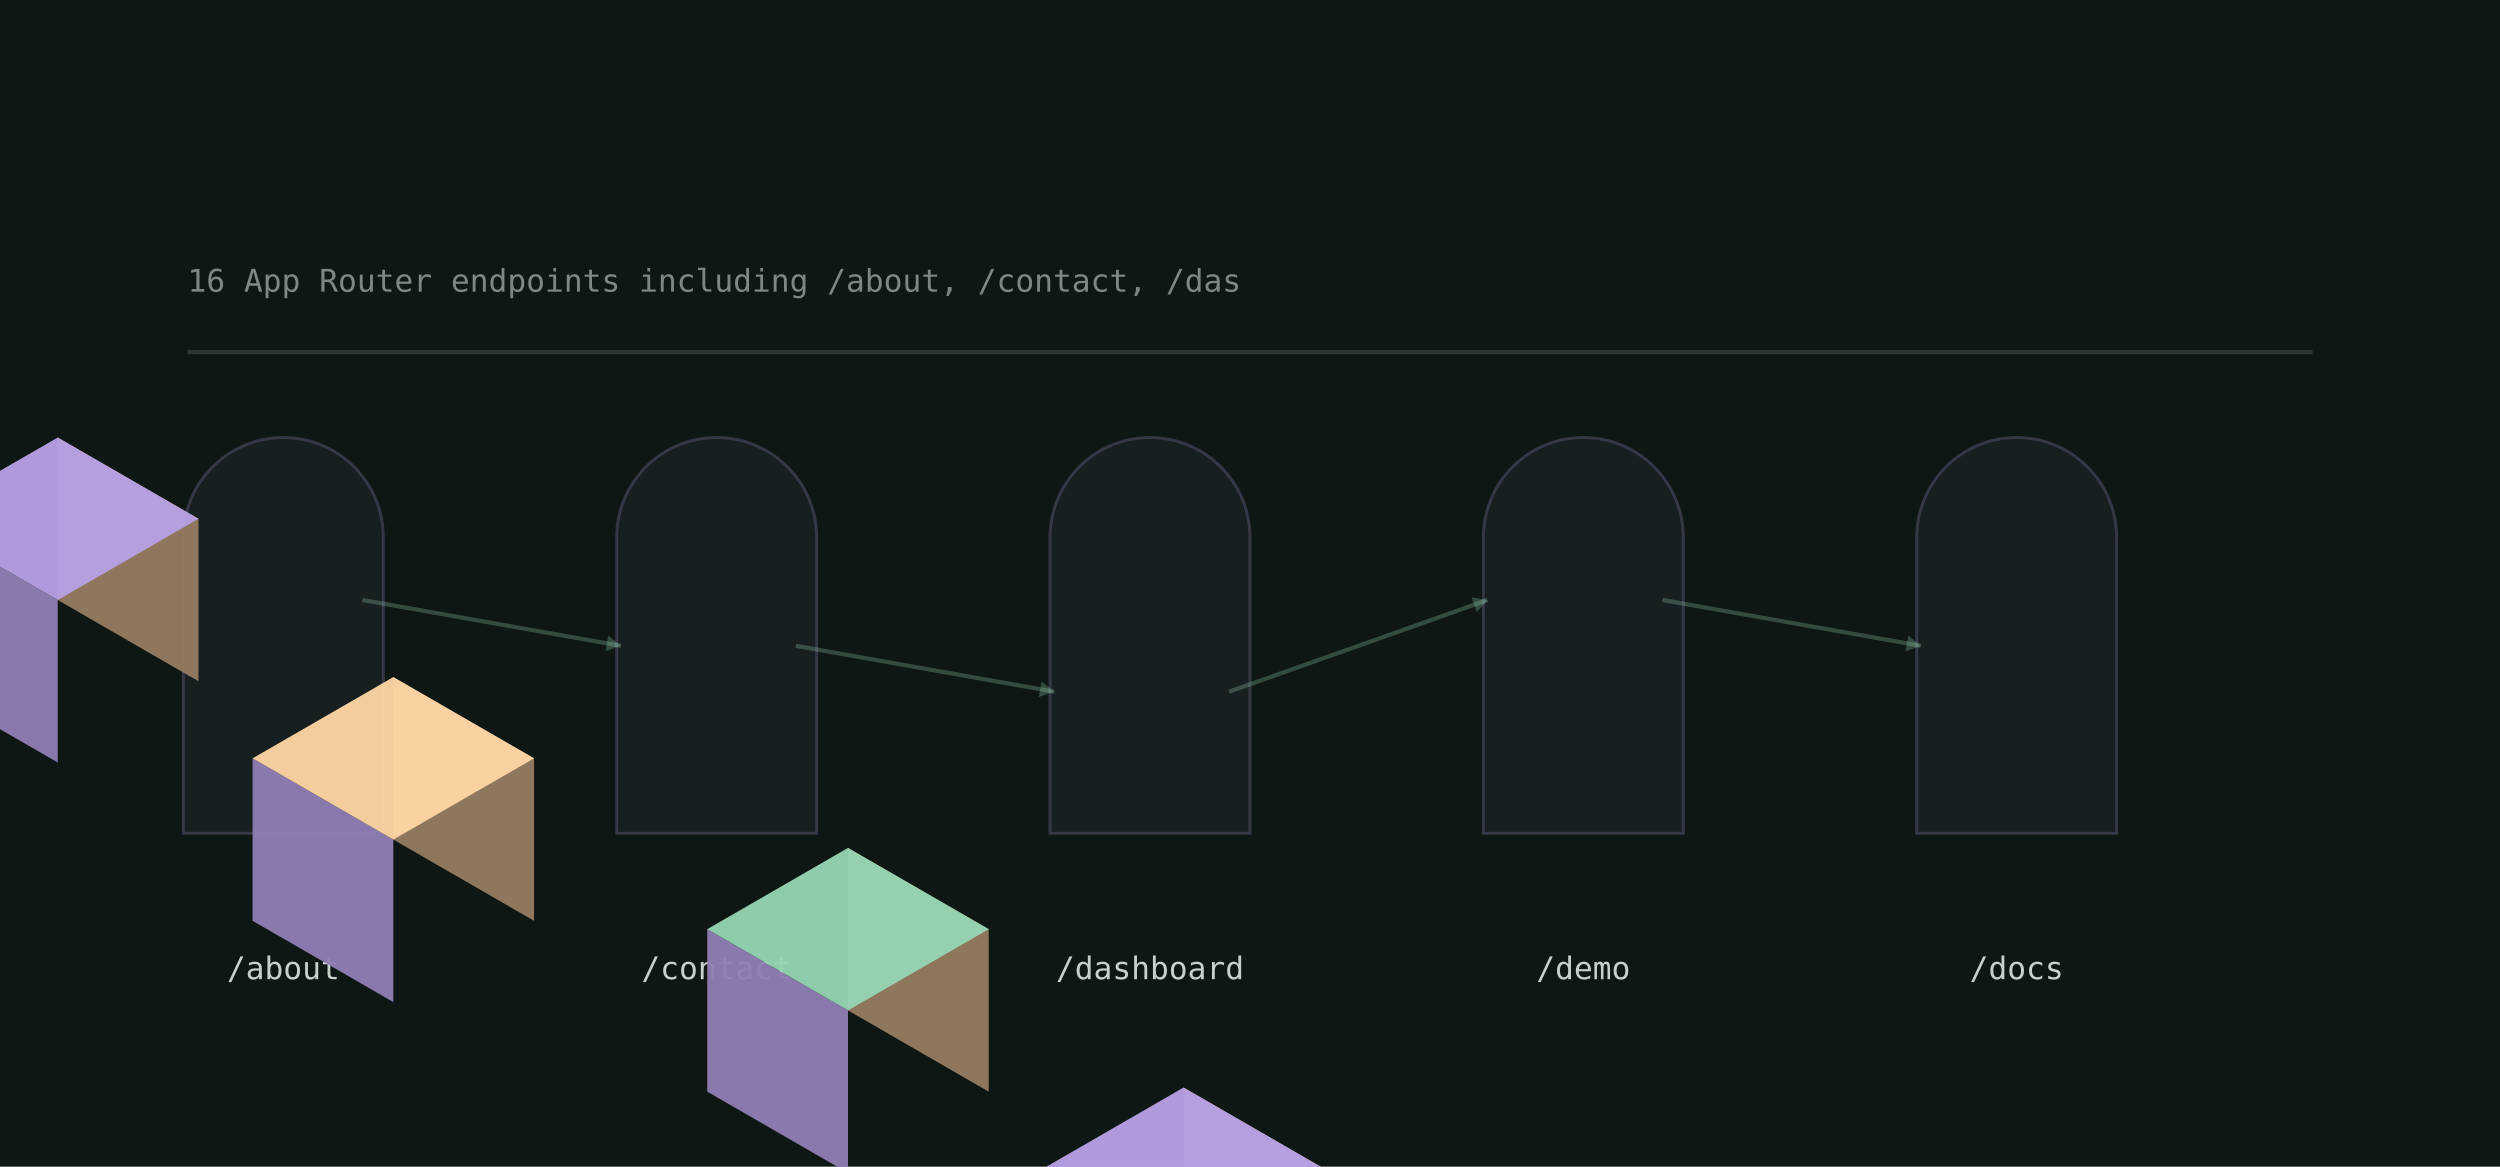
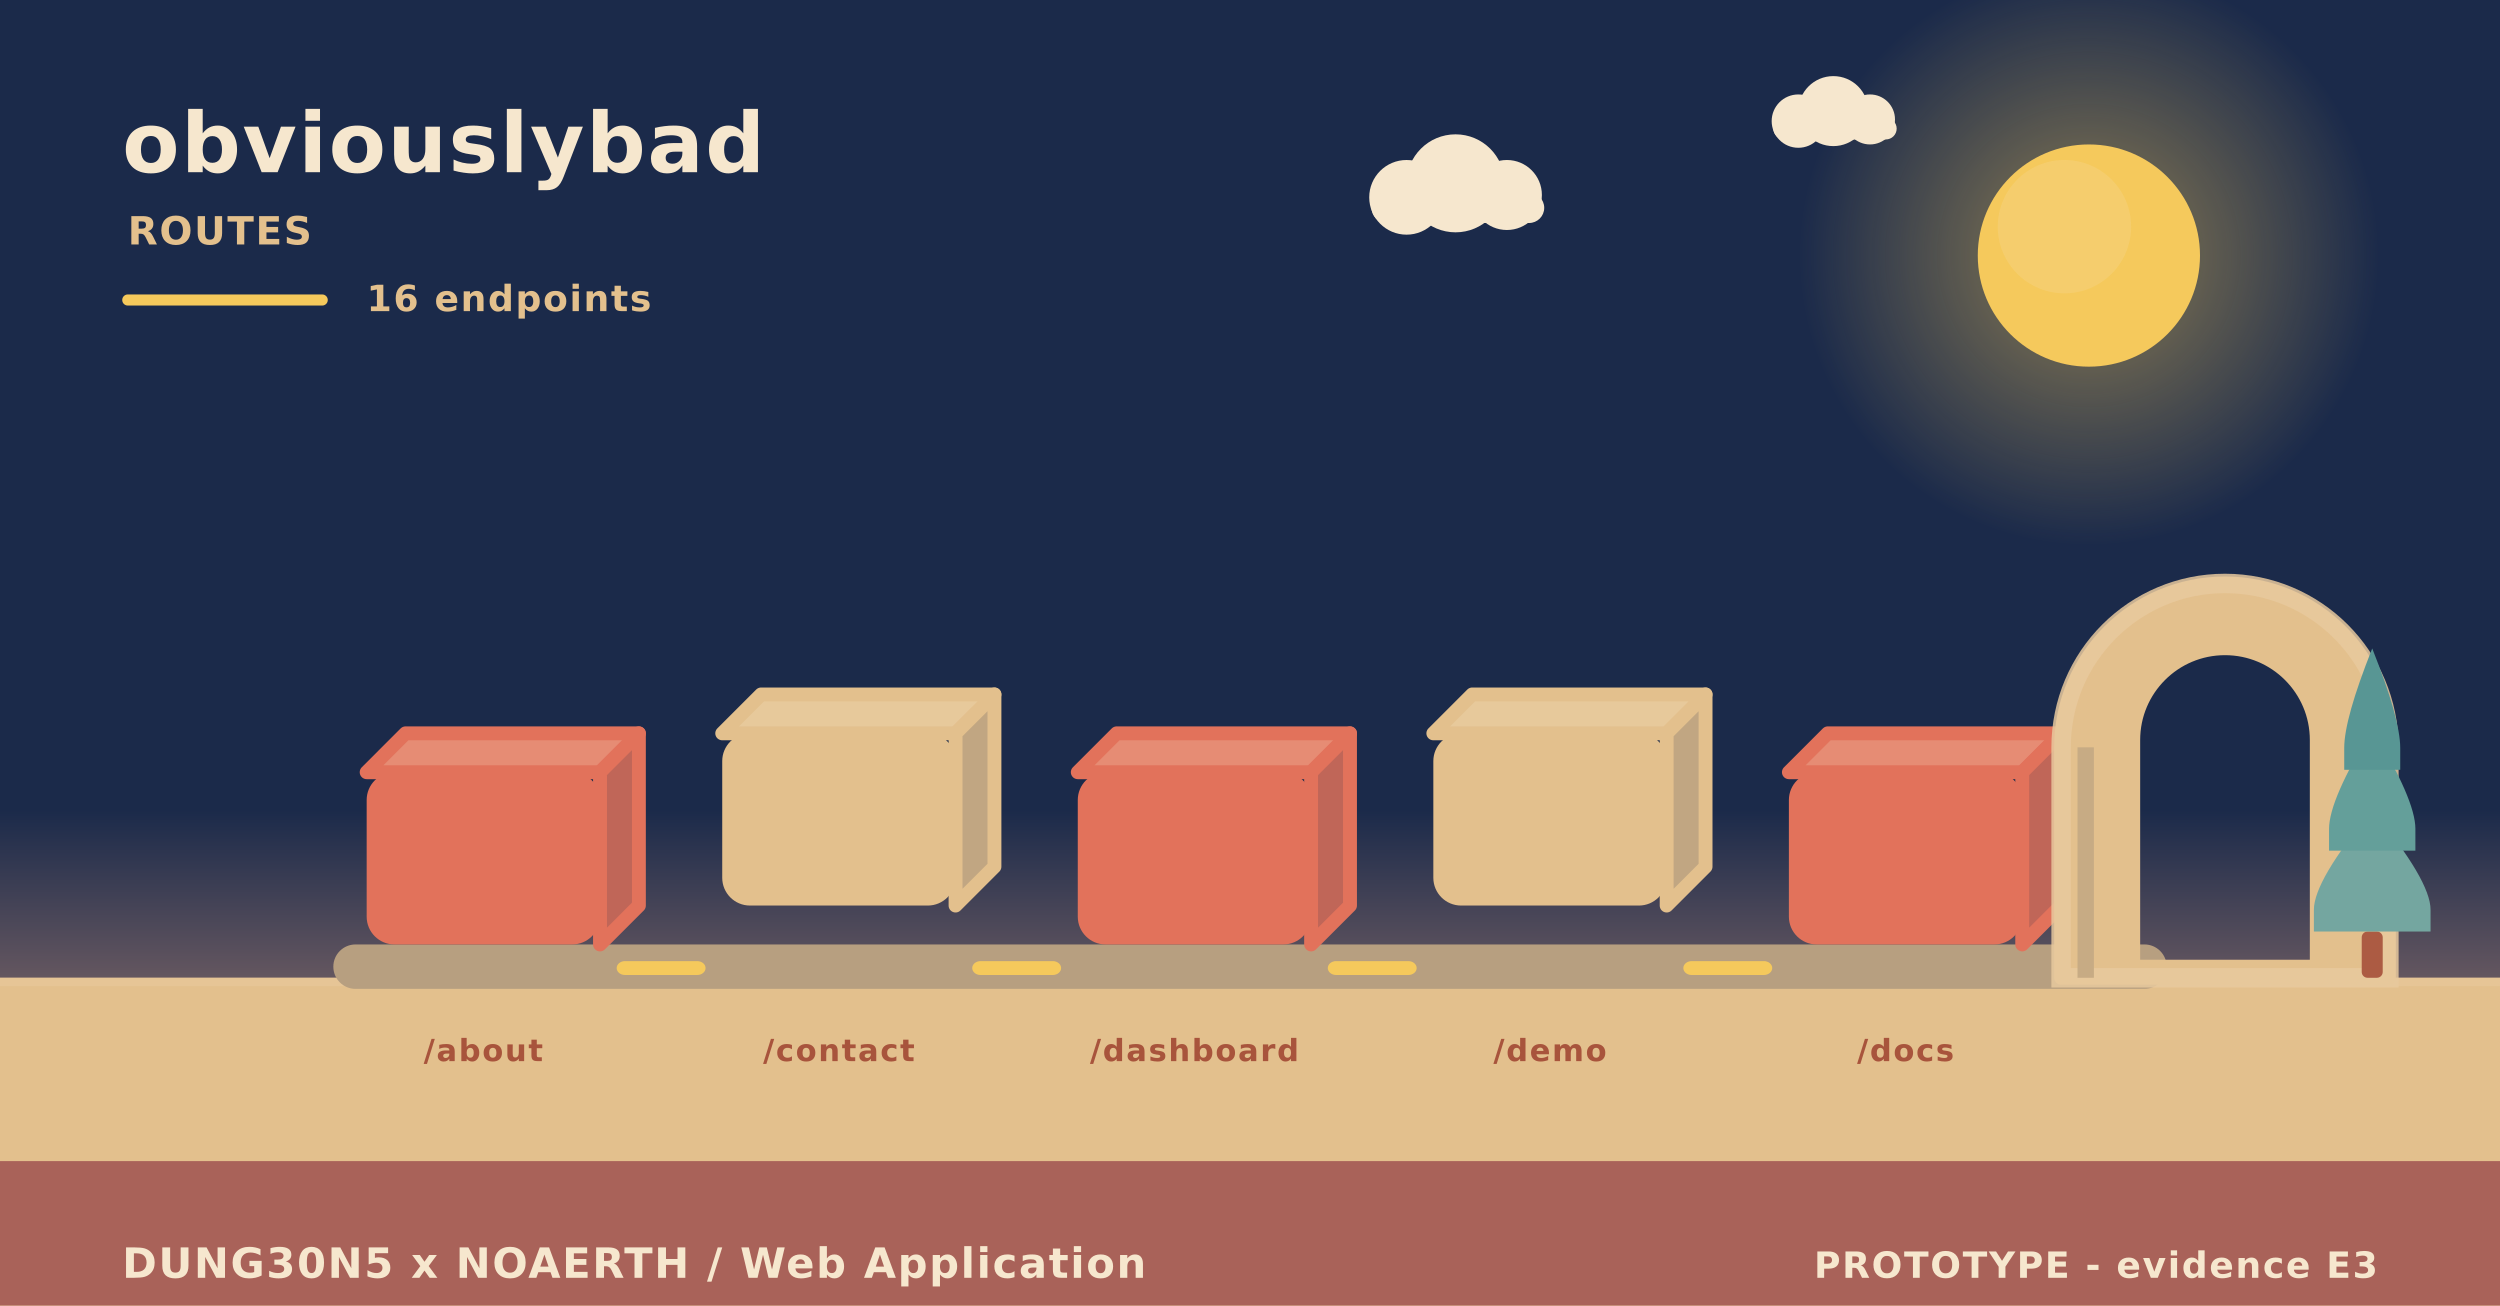
- <svg xmlns="http://www.w3.org/2000/svg" viewBox="0 0 1200 560" width="1200" height="560" role="img" aria-label="obviouslybad data flow">
-   <rect width="1200" height="560" fill="#0f1714" />
-   <defs>
-     <linearGradient id="gf" x1="0" y1="0" x2="1" y2="1">
-       <stop offset="0%" stop-color="#95d5b2" />
-       <stop offset="100%" stop-color="#b8a1e6" />
-     </linearGradient>
-   </defs>
-   <path d="M88.00,400.00 L88.00,258.00 A48.00,48.00 0 0 1 184.00,258.00 L184.00,400.00 Z" fill="rgba(184,161,230,0.100)" opacity="0.55" stroke="rgba(184,161,230,0.400)" stroke-width="1.4" />
-   <polygon points="-133.37,173.00 -65.82,212.00 -65.82,134.00 -133.37,95.00" fill="#947c60" opacity="0.95" />
-   <polygon points="-200.92,212.00 -133.37,251.00 -133.37,173.00 -200.92,134.00" fill="#907eb3" opacity="0.95" />
-   <polygon points="-133.37,95.00 -65.82,134.00 -133.37,173.00 -200.92,134.00" fill="#95d5b2" opacity="0.95" />
-   <text x="136" y="470" font-family="ui-monospace,Menlo,monospace" font-size="15" fill="rgba(240,248,244,0.820)" text-anchor="middle">/about</text>
-   <path d="M296.00,400.00 L296.00,258.00 A48.00,48.00 0 0 1 392.00,258.00 L392.00,400.00 Z" fill="rgba(184,161,230,0.100)" opacity="0.55" stroke="rgba(184,161,230,0.400)" stroke-width="1.4" />
-   <polygon points="27.71,288.00 95.26,327.00 95.26,249.00 27.71,210.00" fill="#947c60" opacity="0.95" />
-   <polygon points="-39.84,327.00 27.71,366.00 27.71,288.00 -39.84,249.00" fill="#907eb3" opacity="0.95" />
-   <polygon points="27.71,210.00 95.26,249.00 27.71,288.00 -39.84,249.00" fill="#b8a1e6" opacity="0.95" />
-   <text x="344" y="470" font-family="ui-monospace,Menlo,monospace" font-size="15" fill="rgba(240,248,244,0.820)" text-anchor="middle">/contact</text>
-   <line x1="174.00" y1="288.00" x2="298.00" y2="310.00" stroke="rgba(149,213,178,0.500)" stroke-width="2.00" opacity="0.55" />
-   <polygon points="298.00,310.00 291.97,305.07 290.64,312.55" fill="rgba(149,213,178,0.500)" opacity="0.55" />
-   <path d="M504.00,400.00 L504.00,258.00 A48.00,48.00 0 0 1 600.00,258.00 L600.00,400.00 Z" fill="rgba(184,161,230,0.100)" opacity="0.55" stroke="rgba(184,161,230,0.400)" stroke-width="1.4" />
-   <polygon points="188.79,403.00 256.34,442.00 256.34,364.00 188.79,325.00" fill="#947c60" opacity="0.95" />
-   <polygon points="121.24,442.00 188.79,481.00 188.79,403.00 121.24,364.00" fill="#907eb3" opacity="0.95" />
-   <polygon points="188.79,325.00 256.34,364.00 188.79,403.00 121.24,364.00" fill="#ffd6a5" opacity="0.95" />
-   <text x="552" y="470" font-family="ui-monospace,Menlo,monospace" font-size="15" fill="rgba(240,248,244,0.820)" text-anchor="middle">/dashboard</text>
-   <line x1="382.00" y1="310.00" x2="506.00" y2="332.00" stroke="rgba(149,213,178,0.500)" stroke-width="2.00" opacity="0.55" />
-   <polygon points="506.00,332.00 499.97,327.07 498.64,334.55" fill="rgba(149,213,178,0.500)" opacity="0.55" />
-   <path d="M712.00,400.00 L712.00,258.00 A48.00,48.00 0 0 1 808.00,258.00 L808.00,400.00 Z" fill="rgba(184,161,230,0.100)" opacity="0.55" stroke="rgba(184,161,230,0.400)" stroke-width="1.4" />
-   <polygon points="407.03,485.00 474.58,524.00 474.58,446.00 407.03,407.00" fill="#947c60" opacity="0.95" />
-   <polygon points="339.48,524.00 407.03,563.00 407.03,485.00 339.48,446.00" fill="#907eb3" opacity="0.95" />
-   <polygon points="407.03,407.00 474.58,446.00 407.03,485.00 339.48,446.00" fill="#95d5b2" opacity="0.95" />
-   <text x="760" y="470" font-family="ui-monospace,Menlo,monospace" font-size="15" fill="rgba(240,248,244,0.820)" text-anchor="middle">/demo</text>
-   <line x1="590.00" y1="332.00" x2="714.00" y2="288.00" stroke="rgba(149,213,178,0.500)" stroke-width="2.00" opacity="0.55" />
-   <polygon points="714.00,288.00 706.32,286.69 708.86,293.86" fill="rgba(149,213,178,0.500)" opacity="0.55" />
-   <path d="M920.00,400.00 L920.00,258.00 A48.00,48.00 0 0 1 1016.00,258.00 L1016.00,400.00 Z" fill="rgba(184,161,230,0.100)" opacity="0.55" stroke="rgba(184,161,230,0.400)" stroke-width="1.4" />
-   <polygon points="568.11,600.00 635.66,639.00 635.66,561.00 568.11,522.00" fill="#947c60" opacity="0.95" />
-   <polygon points="500.56,639.00 568.11,678.00 568.11,600.00 500.56,561.00" fill="#907eb3" opacity="0.95" />
-   <polygon points="568.11,522.00 635.66,561.00 568.11,600.00 500.56,561.00" fill="#b8a1e6" opacity="0.95" />
-   <text x="968" y="470" font-family="ui-monospace,Menlo,monospace" font-size="15" fill="rgba(240,248,244,0.820)" text-anchor="middle">/docs</text>
-   <line x1="798.00" y1="288.00" x2="922.00" y2="310.00" stroke="rgba(149,213,178,0.500)" stroke-width="2.00" opacity="0.55" />
-   <polygon points="922.00,310.00 915.97,305.07 914.64,312.55" fill="rgba(149,213,178,0.500)" opacity="0.55" />
-   <rect x="90.00" y="168.00" width="1020.00" height="2.00" rx="0.00" fill="rgba(240,248,244,0.140)" opacity="1.00" />
-   <text x="90" y="140" font-family="ui-monospace,Menlo,monospace" font-size="15" fill="rgba(240,248,244,0.500)">16 App Router endpoints including /about, /contact, /das</text>
+ <svg xmlns="http://www.w3.org/2000/svg" width="900" height="470" viewBox="0 0 900 470" role="img" aria-label="obviouslybad - how data moves">
+   <linearGradient id="skyd" x1="0" y1="0" x2="0" y2="1">
+     <stop offset="0" stop-color="#1b2a4a" />
+     <stop offset="0.62" stop-color="#1b2a4a" />
+     <stop offset="1" stop-color="#f3ad8a" />
+   </linearGradient>
+   <rect width="900" height="470" fill="url(#skyd)" />
+   <radialGradient id="sund">
+     <stop offset="0.35" stop-color="#f5c95c" stop-opacity="0.34" />
+     <stop offset="1" stop-color="#f5c95c" stop-opacity="0" />
+   </radialGradient>
+   <circle cx="752" cy="92" r="104" fill="url(#sund)" />
+   <circle cx="752" cy="92" r="40" fill="#f5c95c" />
+   <circle cx="743.2" cy="81.6" r="24" fill="#f5d27e" opacity="0.5" />
+   <g>
+     <circle cx="524" cy="66" r="17.64" fill="#f6e7ce" />
+     <circle cx="506.36" cy="71.04" r="13.44" fill="#f6e7ce" />
+     <circle cx="542.48" cy="70.2" r="12.6" fill="#f6e7ce" />
+     <rect x="493.76" y="69.36" width="62.16" height="10.92" rx="5.46" fill="#f6e7ce" />
+   </g>
+   <g>
+     <circle cx="660" cy="40" r="12.6" fill="#f6e7ce" />
+     <circle cx="647.4" cy="43.6" r="9.6" fill="#f6e7ce" />
+     <circle cx="673.2" cy="43" r="9" fill="#f6e7ce" />
+     <rect x="638.4" y="42.4" width="44.4" height="7.8" rx="3.9" fill="#f6e7ce" />
+   </g>
+   <rect x="0" y="352" width="900" height="118" fill="#e3c08d" />
+   <rect x="0" y="352" width="900" height="3" fill="#e6c596" />
+   <text x="44" y="62" font-family="Verdana,DejaVu Sans,sans-serif" font-size="30" font-weight="700" letter-spacing="0.6" fill="#f6e7ce" text-anchor="start">obviouslybad</text>
+   <text x="46" y="88" font-family="Verdana,DejaVu Sans,sans-serif" font-size="14" font-weight="700" letter-spacing="0.6" fill="#e3c08d" text-anchor="start">ROUTES</text>
+   <rect x="44" y="106" width="74" height="4" rx="2" fill="#f5c95c" />
+   <text x="132" y="112" font-family="Verdana,DejaVu Sans,sans-serif" font-size="13" font-weight="700" letter-spacing="0.6" fill="#e3c08d" text-anchor="start">16 endpoints</text>
+   <rect x="120" y="340" width="660" height="16" rx="8" fill="#b79f80" />
+   <path d="M132,278 L216,278 L230,264 L146,264 Z" fill="#e68c74" stroke="#e2725b" stroke-width="5" stroke-linejoin="round" />
+   <path d="M216,278 L230,264 L230,326 L216,340 Z" fill="#c06658" stroke="#e2725b" stroke-width="5" stroke-linejoin="round" />
+   <rect x="132" y="278" width="84" height="62" rx="10" fill="#e2725b" />
+   <text x="174" y="382" font-family="Verdana,DejaVu Sans,sans-serif" font-size="11" font-weight="700" letter-spacing="0.6" fill="#a8543c" text-anchor="middle">/about</text>
+   <path d="M260,264 L344,264 L358,250 L274,250 Z" fill="#e7c99b" stroke="#e3c08d" stroke-width="5" stroke-linejoin="round" />
+   <path d="M344,264 L358,250 L358,312 L344,326 Z" fill="#c1a682" stroke="#e3c08d" stroke-width="5" stroke-linejoin="round" />
+   <rect x="260" y="264" width="84" height="62" rx="10" fill="#e3c08d" />
+   <text x="302" y="382" font-family="Verdana,DejaVu Sans,sans-serif" font-size="11" font-weight="700" letter-spacing="0.6" fill="#a8543c" text-anchor="middle">/contact</text>
+   <rect x="222" y="346" width="32" height="5" rx="3" fill="#f5c95c" />
+   <path d="M388,278 L472,278 L486,264 L402,264 Z" fill="#e68c74" stroke="#e2725b" stroke-width="5" stroke-linejoin="round" />
+   <path d="M472,278 L486,264 L486,326 L472,340 Z" fill="#c06658" stroke="#e2725b" stroke-width="5" stroke-linejoin="round" />
+   <rect x="388" y="278" width="84" height="62" rx="10" fill="#e2725b" />
+   <text x="430" y="382" font-family="Verdana,DejaVu Sans,sans-serif" font-size="11" font-weight="700" letter-spacing="0.6" fill="#a8543c" text-anchor="middle">/dashboard</text>
+   <rect x="350" y="346" width="32" height="5" rx="3" fill="#f5c95c" />
+   <path d="M516,264 L600,264 L614,250 L530,250 Z" fill="#e7c99b" stroke="#e3c08d" stroke-width="5" stroke-linejoin="round" />
+   <path d="M600,264 L614,250 L614,312 L600,326 Z" fill="#c1a682" stroke="#e3c08d" stroke-width="5" stroke-linejoin="round" />
+   <rect x="516" y="264" width="84" height="62" rx="10" fill="#e3c08d" />
+   <text x="558" y="382" font-family="Verdana,DejaVu Sans,sans-serif" font-size="11" font-weight="700" letter-spacing="0.6" fill="#a8543c" text-anchor="middle">/demo</text>
+   <rect x="478" y="346" width="32" height="5" rx="3" fill="#f5c95c" />
+   <path d="M644,278 L728,278 L742,264 L658,264 Z" fill="#e68c74" stroke="#e2725b" stroke-width="5" stroke-linejoin="round" />
+   <path d="M728,278 L742,264 L742,326 L728,340 Z" fill="#c06658" stroke="#e2725b" stroke-width="5" stroke-linejoin="round" />
+   <rect x="644" y="278" width="84" height="62" rx="10" fill="#e2725b" />
+   <text x="686" y="382" font-family="Verdana,DejaVu Sans,sans-serif" font-size="11" font-weight="700" letter-spacing="0.6" fill="#a8543c" text-anchor="middle">/docs</text>
+   <rect x="606" y="346" width="32" height="5" rx="3" fill="#f5c95c" />
+   <path d="M742,352 L742,269.04 A59,59 0 0 1 860,269.04 L860,352 Z M767.96,348 L767.96,266.4 A33.04,33.04 0 0 1 834.04,266.4 L834.04,348 Z" fill="#e3c08d" fill-rule="evenodd" stroke="#e3c08d" stroke-width="5" stroke-linejoin="round" />
+   <path d="M742,352 L742,269.04 A59,59 0 0 1 860,269.04 L860,352 Z" fill="none" stroke="#e8c99d" stroke-width="7" stroke-linecap="round" opacity="0.85" />
+   <rect x="747.9" y="269.04" width="5.9" height="82.96" fill="#c7ab84" />
+   <rect x="850.22" y="335.36" width="7.56" height="16.64" rx="2.1" fill="#ac5b43" />
+   <path d="M854,291.68 Q833,317.01 833,327.5 Q833,335.36 833,335.36 L875,335.36 Q875,335.36 875,327.5 Q875,317.01 854,291.68 Z" fill="#74a6a0" />
+   <path d="M854,262.56 Q838.46,287.89 838.46,298.38 Q838.46,306.24 838.46,306.24 L869.54,306.24 Q869.54,306.24 869.54,298.38 Q869.54,287.89 854,262.56 Z" fill="#649f9a" />
+   <path d="M854,233.44 Q843.92,258.77 843.92,269.26 Q843.92,277.12 843.92,277.12 L864.08,277.12 Q864.08,277.12 864.08,269.26 Q864.08,258.77 854,233.44 Z" fill="#589694" />
+   <rect x="0" y="418" width="900" height="52" rx="0" fill="#a65c56" opacity="0.94" />
+   <text x="44" y="460" font-family="Verdana,DejaVu Sans,sans-serif" font-size="15" font-weight="700" letter-spacing="0.6" fill="#f6e7ce" text-anchor="start">DUNG30N5 x NOAERTH  /  Web Application</text>
+   <text x="856" y="460" font-family="Verdana,DejaVu Sans,sans-serif" font-size="13" font-weight="700" letter-spacing="0.6" fill="#f6e7ce" text-anchor="end">PROTOTYPE  -  evidence E3</text>
</svg>
